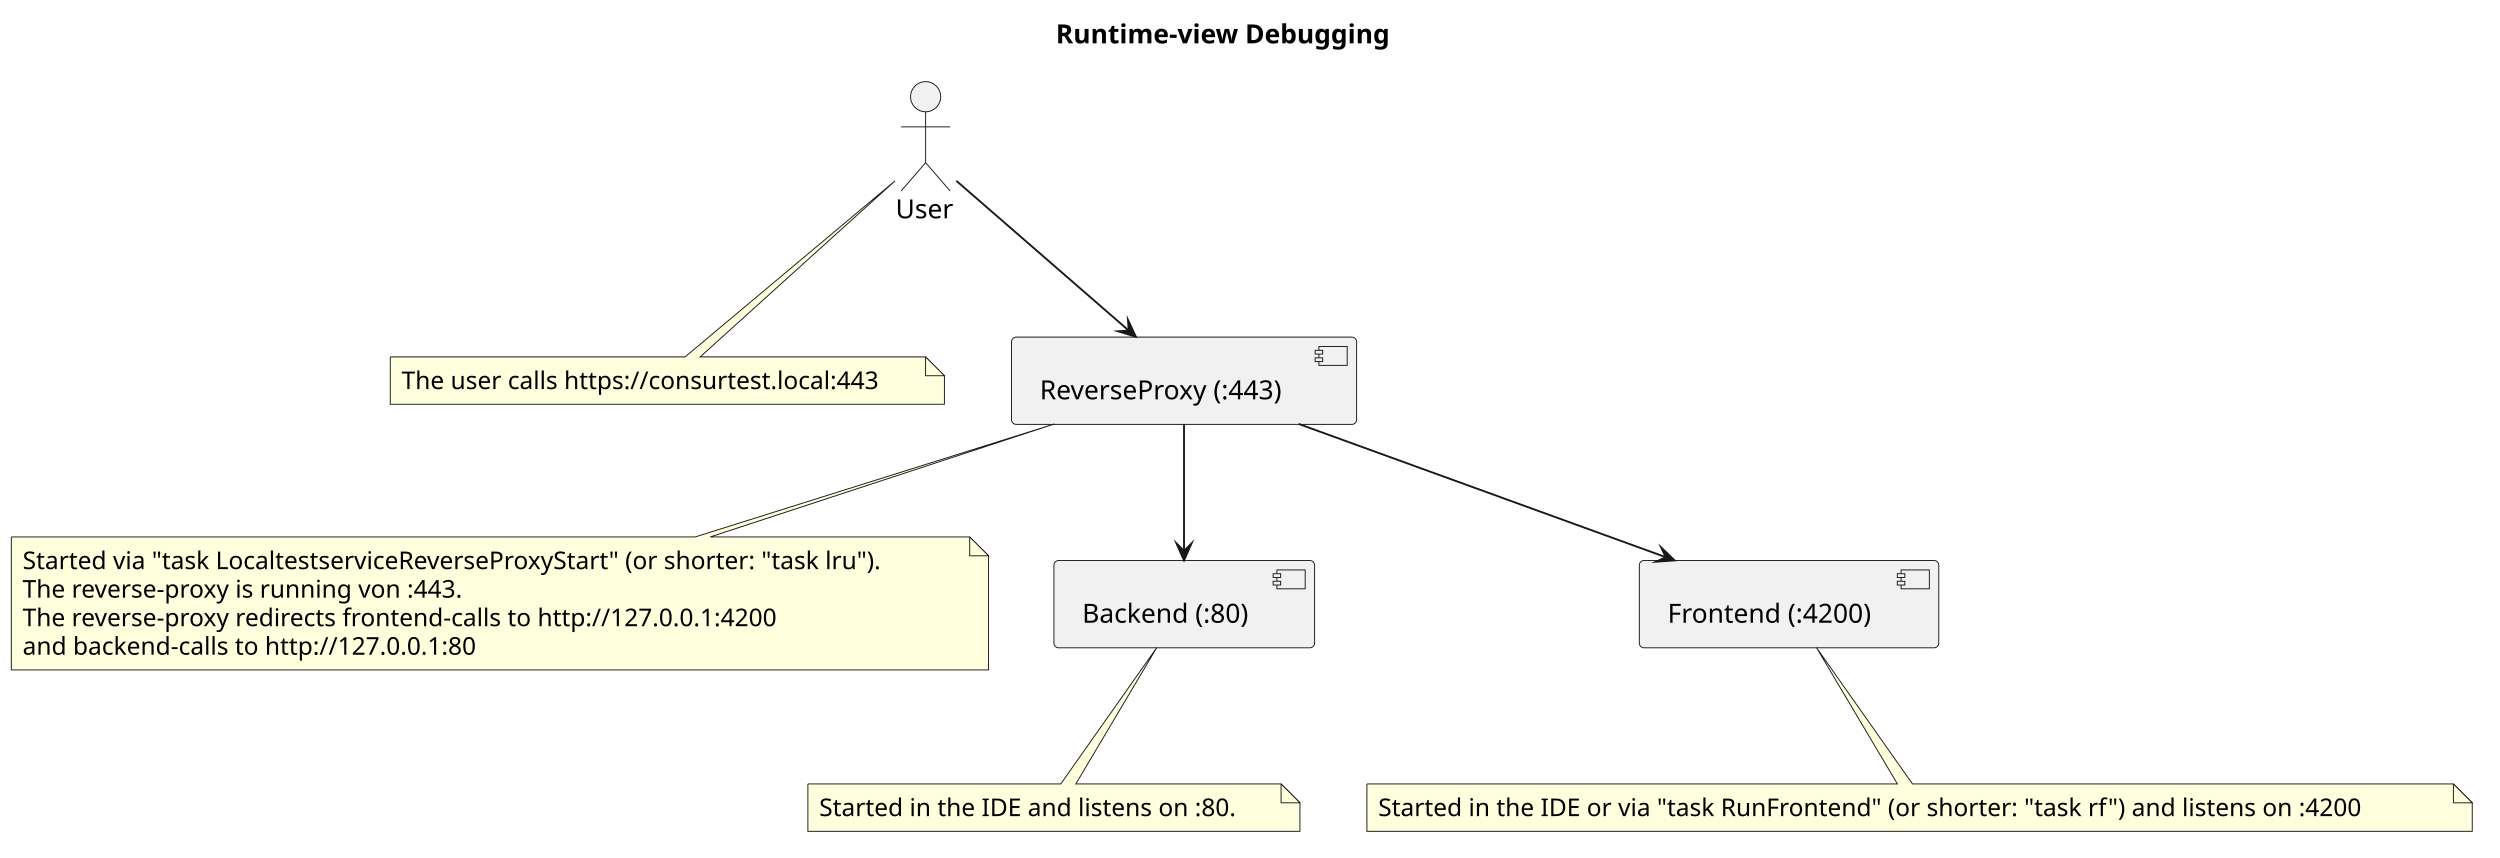
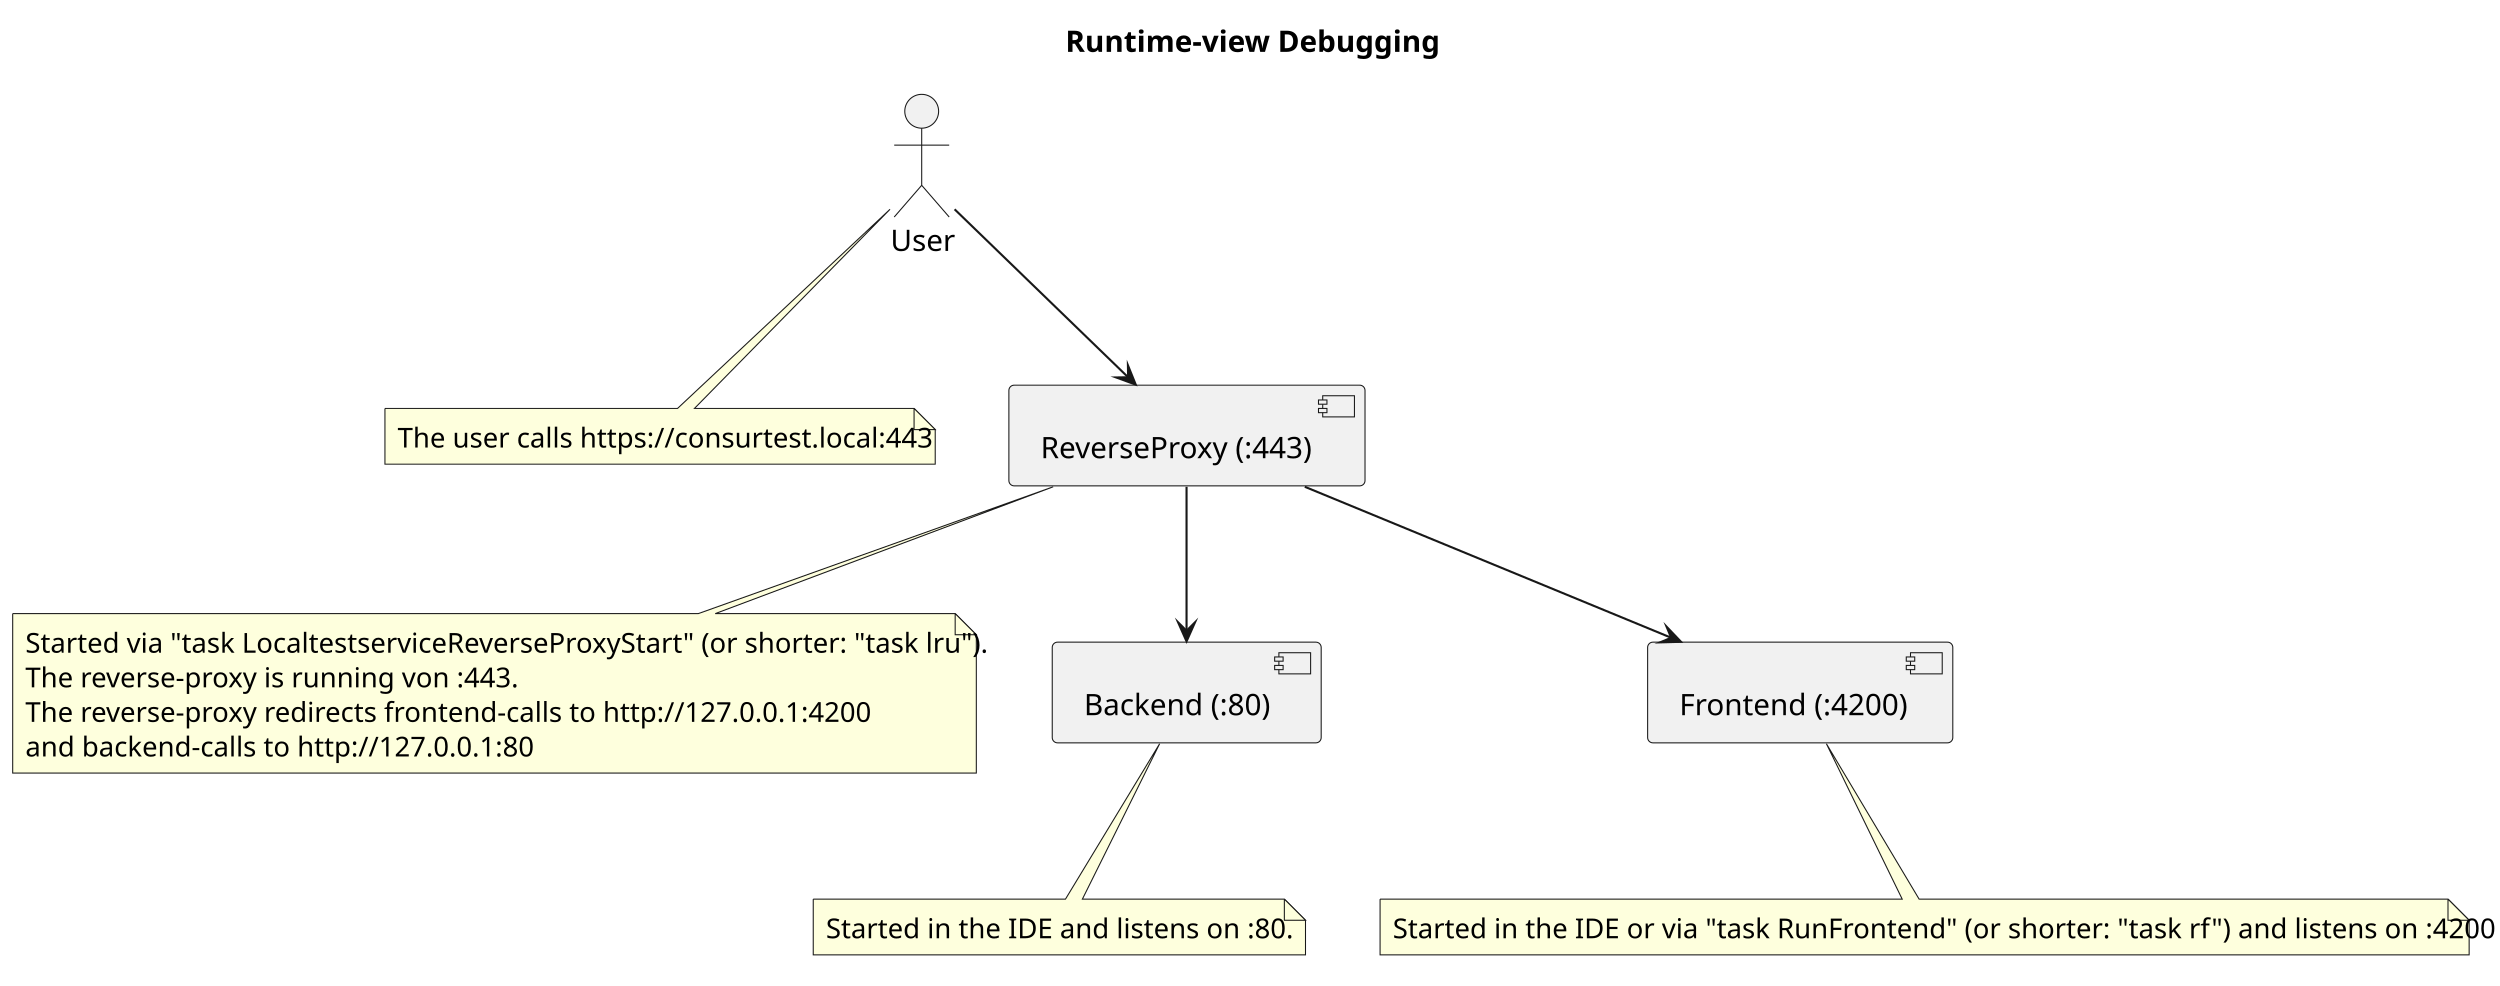
- <svg xmlns="http://www.w3.org/2000/svg" contentStyleType="text/css" data-diagram-type="DESCRIPTION" height="455px" preserveAspectRatio="none" style="width:1326px;height:455px;background:#FFFFFF;" version="1.1" viewBox="0 0 1326 455" width="1326px" zoomAndPan="magnify">
+ <svg xmlns="http://www.w3.org/2000/svg" contentStyleType="text/css" data-diagram-type="DESCRIPTION" height="466px" preserveAspectRatio="none" style="width:1182px;height:466px;background:#FFFFFF;" version="1.1" viewBox="0 0 1182 466" width="1182px" zoomAndPan="magnify">
  <defs />
  <g>
    <g class="title" data-source-line="1">
-       <text fill="#000000" font-family="sans-serif" font-size="14" font-weight="700" lengthAdjust="spacing" textLength="199.261" x="560.009" y="22.995">Runtime-view Debugging</text>
+       <text fill="#000000" font-family="sans-serif" font-size="14" font-weight="700" lengthAdjust="spacing" textLength="168" x="503.706" y="24.533">Runtime-view Debugging</text>
    </g>
    <g class="entity" data-qualified-name="user" data-source-line="3" id="ent0001">
-       <ellipse cx="490.955" cy="51.297" fill="#F1F1F1" rx="8" ry="8" style="stroke:#181818;stroke-width:0.5;" />
-       <path d="M490.955,59.297 L490.955,86.297 M477.955,67.297 L503.955,67.297 M490.955,86.297 L477.955,101.297 M490.955,86.297 L503.955,101.297" fill="none" style="stroke:#181818;stroke-width:0.5;" />
-       <text fill="#000000" font-family="sans-serif" font-size="14" lengthAdjust="spacing" textLength="31.91" x="475" y="115.792">User</text>
+       <ellipse cx="435.779" cy="52.609" fill="#F1F1F1" rx="8" ry="8" style="stroke:#181818;stroke-width:0.5;" />
+       <path d="M435.779,60.609 L435.779,87.609 M422.779,68.609 L448.779,68.609 M435.779,87.609 L422.779,102.609 M435.779,87.609 L448.779,102.609" fill="none" style="stroke:#181818;stroke-width:0.5;" />
+       <text fill="#000000" font-family="sans-serif" font-size="14" lengthAdjust="spacing" textLength="29.559" x="421" y="118.643">User</text>
    </g>
    <g class="entity" data-qualified-name="UserNote" data-source-line="5" id="ent0002">
-       <path d="M207,189.297 L207,214.43 A0,0 0 0 0 207,214.43 L500.918,214.43 A0,0 0 0 0 500.918,214.43 L500.918,199.297 L490.918,189.297 L371.37,189.297 L474.75,95.917 L363.37,189.297 L207,189.297 A0,0 0 0 0 207,189.297" fill="#FEFFDD" style="stroke:#181818;stroke-width:0.5;" />
-       <path d="M490.918,189.297 L490.918,199.297 L500.918,199.297 L490.918,189.297" fill="#FEFFDD" style="stroke:#181818;stroke-width:0.5;" />
-       <text fill="#000000" font-family="sans-serif" font-size="13" lengthAdjust="spacing" textLength="272.918" x="213" y="206.364">The user calls https://consurtest.local:443</text>
+       <path d="M182,193.109 L182,219.461 A0,0 0 0 0 182,219.461 L442.173,219.461 A0,0 0 0 0 442.173,219.461 L442.173,203.109 L432.173,193.109 L328.34,193.109 L420.8,98.949 L320.34,193.109 L182,193.109 A0,0 0 0 0 182,193.109" fill="#FEFFDD" style="stroke:#181818;stroke-width:0.5;" />
+       <path d="M432.173,193.109 L432.173,203.109 L442.173,203.109 L432.173,193.109" fill="#FEFFDD" style="stroke:#181818;stroke-width:0.5;" />
+       <text fill="#000000" font-family="sans-serif" font-size="13" lengthAdjust="spacing" textLength="239.173" x="188" y="211.605">The user calls https://consurtest.local:443</text>
    </g>
    <g class="entity" data-qualified-name="ReverseProxy" data-source-line="9" id="ent0004">
-       <rect fill="#F1F1F1" height="46.297" rx="2.5" ry="2.5" style="stroke:#181818;stroke-width:0.5;" width="183.049" x="536.5" y="178.797" />
-       <rect fill="#F1F1F1" height="10" style="stroke:#181818;stroke-width:0.5;" width="15" x="699.549" y="183.797" />
-       <rect fill="#F1F1F1" height="2" style="stroke:#181818;stroke-width:0.5;" width="4" x="697.549" y="185.797" />
-       <rect fill="#F1F1F1" height="2" style="stroke:#181818;stroke-width:0.5;" width="4" x="697.549" y="189.797" />
-       <text fill="#000000" font-family="sans-serif" font-size="14" lengthAdjust="spacing" textLength="143.049" x="551.5" y="211.792">ReverseProxy (:443)</text>
+       <rect fill="#F1F1F1" height="47.609" rx="2.5" ry="2.5" style="stroke:#181818;stroke-width:0.5;" width="168.379" x="477" y="182.109" />
+       <rect fill="#F1F1F1" height="10" style="stroke:#181818;stroke-width:0.5;" width="15" x="625.379" y="187.109" />
+       <rect fill="#F1F1F1" height="2" style="stroke:#181818;stroke-width:0.5;" width="4" x="623.379" y="189.109" />
+       <rect fill="#F1F1F1" height="2" style="stroke:#181818;stroke-width:0.5;" width="4" x="623.379" y="193.109" />
+       <text fill="#000000" font-family="sans-serif" font-size="14" lengthAdjust="spacing" textLength="128.379" x="492" y="216.643">ReverseProxy (:443)</text>
    </g>
    <g class="entity" data-qualified-name="ReverseProxyNote" data-source-line="11" id="ent0005">
-       <path d="M6,284.797 L6,355.328 A0,0 0 0 0 6,355.328 L524.326,355.328 A0,0 0 0 0 524.326,355.328 L524.326,294.797 L514.326,284.797 L376.68,284.797 L559.3,224.847 L368.68,284.797 L6,284.797 A0,0 0 0 0 6,284.797" fill="#FEFFDD" style="stroke:#181818;stroke-width:0.5;" />
-       <path d="M514.326,284.797 L514.326,294.797 L524.326,294.797 L514.326,284.797" fill="#FEFFDD" style="stroke:#181818;stroke-width:0.5;" />
-       <text fill="#000000" font-family="sans-serif" font-size="13" lengthAdjust="spacing" textLength="497.326" x="12" y="301.864">Started via "task LocaltestserviceReverseProxyStart" (or shorter: "task lru").</text>
-       <text fill="#000000" font-family="sans-serif" font-size="13" lengthAdjust="spacing" textLength="253.379" x="12" y="316.997">The reverse-proxy is running von :443.</text>
-       <text fill="#000000" font-family="sans-serif" font-size="13" lengthAdjust="spacing" textLength="435.049" x="12" y="332.129">The reverse-proxy redirects frontend-calls to http://127.0.0.1:4200</text>
-       <text fill="#000000" font-family="sans-serif" font-size="13" lengthAdjust="spacing" textLength="261.86" x="12" y="347.262">and backend-calls to http://127.0.0.1:80</text>
+       <path d="M6,290.109 L6,365.516 A0,0 0 0 0 6,365.516 L461.605,365.516 A0,0 0 0 0 461.605,365.516 L461.605,300.109 L451.605,290.109 L338.17,290.109 L497.95,230.149 L330.17,290.109 L6,290.109 A0,0 0 0 0 6,290.109" fill="#FEFFDD" style="stroke:#181818;stroke-width:0.5;" />
+       <path d="M451.605,290.109 L451.605,300.109 L461.605,300.109 L451.605,290.109" fill="#FEFFDD" style="stroke:#181818;stroke-width:0.5;" />
+       <text fill="#000000" font-family="sans-serif" font-size="13" lengthAdjust="spacing" textLength="434.605" x="12" y="308.604">Started via "task LocaltestserviceReverseProxyStart" (or shorter: "task lru").</text>
+       <text fill="#000000" font-family="sans-serif" font-size="13" lengthAdjust="spacing" textLength="222.555" x="12" y="324.956">The reverse-proxy is running von :443.</text>
+       <text fill="#000000" font-family="sans-serif" font-size="13" lengthAdjust="spacing" textLength="377.92" x="12" y="341.308">The reverse-proxy redirects frontend-calls to http://127.0.0.1:4200</text>
+       <text fill="#000000" font-family="sans-serif" font-size="13" lengthAdjust="spacing" textLength="227.659" x="12" y="357.659">and backend-calls to http://127.0.0.1:80</text>
    </g>
    <g class="entity" data-qualified-name="Backend" data-source-line="18" id="ent0007">
-       <rect fill="#F1F1F1" height="46.297" rx="2.5" ry="2.5" style="stroke:#181818;stroke-width:0.5;" width="138.267" x="559" y="297.297" />
-       <rect fill="#F1F1F1" height="10" style="stroke:#181818;stroke-width:0.5;" width="15" x="677.267" y="302.297" />
-       <rect fill="#F1F1F1" height="2" style="stroke:#181818;stroke-width:0.5;" width="4" x="675.267" y="304.297" />
-       <rect fill="#F1F1F1" height="2" style="stroke:#181818;stroke-width:0.5;" width="4" x="675.267" y="308.297" />
-       <text fill="#000000" font-family="sans-serif" font-size="14" lengthAdjust="spacing" textLength="98.267" x="574" y="330.292">Backend (:80)</text>
+       <rect fill="#F1F1F1" height="47.609" rx="2.5" ry="2.5" style="stroke:#181818;stroke-width:0.5;" width="127.158" x="497.5" y="303.609" />
+       <rect fill="#F1F1F1" height="10" style="stroke:#181818;stroke-width:0.5;" width="15" x="604.658" y="308.609" />
+       <rect fill="#F1F1F1" height="2" style="stroke:#181818;stroke-width:0.5;" width="4" x="602.658" y="310.609" />
+       <rect fill="#F1F1F1" height="2" style="stroke:#181818;stroke-width:0.5;" width="4" x="602.658" y="314.609" />
+       <text fill="#000000" font-family="sans-serif" font-size="14" lengthAdjust="spacing" textLength="87.158" x="512.5" y="338.143">Backend (:80)</text>
    </g>
    <g class="entity" data-qualified-name="BackendNote" data-source-line="20" id="ent0008">
-       <path d="M428.5,415.797 L428.5,440.93 A0,0 0 0 0 428.5,440.93 L689.486,440.93 A0,0 0 0 0 689.486,440.93 L689.486,425.797 L679.486,415.797 L570.62,415.797 L613.54,343.517 L562.62,415.797 L428.5,415.797 A0,0 0 0 0 428.5,415.797" fill="#FEFFDD" style="stroke:#181818;stroke-width:0.5;" />
-       <path d="M679.486,415.797 L679.486,425.797 L689.486,425.797 L679.486,415.797" fill="#FEFFDD" style="stroke:#181818;stroke-width:0.5;" />
-       <text fill="#000000" font-family="sans-serif" font-size="13" lengthAdjust="spacing" textLength="239.986" x="434.5" y="432.864">Started in the IDE and listens on :80.</text>
+       <path d="M384.5,425.109 L384.5,451.461 A0,0 0 0 0 384.5,451.461 L617.239,451.461 A0,0 0 0 0 617.239,451.461 L617.239,435.109 L607.239,425.109 L511.75,425.109 L548.28,351.619 L503.75,425.109 L384.5,425.109 A0,0 0 0 0 384.5,425.109" fill="#FEFFDD" style="stroke:#181818;stroke-width:0.5;" />
+       <path d="M607.239,425.109 L607.239,435.109 L617.239,435.109 L607.239,425.109" fill="#FEFFDD" style="stroke:#181818;stroke-width:0.5;" />
+       <text fill="#000000" font-family="sans-serif" font-size="13" lengthAdjust="spacing" textLength="211.739" x="390.5" y="443.604">Started in the IDE and listens on :80.</text>
    </g>
    <g class="entity" data-qualified-name="Frontend" data-source-line="24" id="ent0010">
-       <rect fill="#F1F1F1" height="46.297" rx="2.5" ry="2.5" style="stroke:#181818;stroke-width:0.5;" width="158.829" x="869.5" y="297.297" />
-       <rect fill="#F1F1F1" height="10" style="stroke:#181818;stroke-width:0.5;" width="15" x="1008.329" y="302.297" />
-       <rect fill="#F1F1F1" height="2" style="stroke:#181818;stroke-width:0.5;" width="4" x="1006.329" y="304.297" />
-       <rect fill="#F1F1F1" height="2" style="stroke:#181818;stroke-width:0.5;" width="4" x="1006.329" y="308.297" />
-       <text fill="#000000" font-family="sans-serif" font-size="14" lengthAdjust="spacing" textLength="118.829" x="884.5" y="330.292">Frontend (:4200)</text>
+       <rect fill="#F1F1F1" height="47.609" rx="2.5" ry="2.5" style="stroke:#181818;stroke-width:0.5;" width="144.282" x="779" y="303.609" />
+       <rect fill="#F1F1F1" height="10" style="stroke:#181818;stroke-width:0.5;" width="15" x="903.282" y="308.609" />
+       <rect fill="#F1F1F1" height="2" style="stroke:#181818;stroke-width:0.5;" width="4" x="901.282" y="310.609" />
+       <rect fill="#F1F1F1" height="2" style="stroke:#181818;stroke-width:0.5;" width="4" x="901.282" y="314.609" />
+       <text fill="#000000" font-family="sans-serif" font-size="14" lengthAdjust="spacing" textLength="104.282" x="794" y="338.143">Frontend (:4200)</text>
    </g>
    <g class="entity" data-qualified-name="FrontendNote" data-source-line="26" id="ent0011">
-       <path d="M725,415.797 L725,440.93 A0,0 0 0 0 725,440.93 L1311.278,440.93 A0,0 0 0 0 1311.278,440.93 L1311.278,425.797 L1301.278,415.797 L1014.38,415.797 L963.46,343.517 L1006.38,415.797 L725,415.797 A0,0 0 0 0 725,415.797" fill="#FEFFDD" style="stroke:#181818;stroke-width:0.5;" />
-       <path d="M1301.278,415.797 L1301.278,425.797 L1311.278,425.797 L1301.278,415.797" fill="#FEFFDD" style="stroke:#181818;stroke-width:0.5;" />
-       <text fill="#000000" font-family="sans-serif" font-size="13" lengthAdjust="spacing" textLength="565.278" x="731" y="432.864">Started in the IDE or via "task RunFrontend" (or shorter: "task rf") and listens on :4200</text>
+       <path d="M652.5,425.109 L652.5,451.461 A0,0 0 0 0 652.5,451.461 L1167.411,451.461 A0,0 0 0 0 1167.411,451.461 L1167.411,435.109 L1157.411,425.109 L907.36,425.109 L863.51,351.619 L899.36,425.109 L652.5,425.109 A0,0 0 0 0 652.5,425.109" fill="#FEFFDD" style="stroke:#181818;stroke-width:0.5;" />
+       <path d="M1157.411,425.109 L1157.411,435.109 L1167.411,435.109 L1157.411,425.109" fill="#FEFFDD" style="stroke:#181818;stroke-width:0.5;" />
+       <text fill="#000000" font-family="sans-serif" font-size="13" lengthAdjust="spacing" textLength="493.911" x="658.5" y="443.604">Started in the IDE or via "task RunFrontend" (or shorter: "task rf") and listens on :4200</text>
    </g>
    <g class="link" data-entity-1="ent0001" data-entity-2="ent0004" data-link-type="dependency" data-source-line="30" id="lnk13">
-       <path d="M507.25,95.917 C530.79,116.357 570.795,151.109 598.675,175.319" fill="none" id="user-to-ReverseProxy" style="stroke:#181818;stroke-width:1;" />
-       <polygon fill="#181818" points="602.45,178.597,598.277,169.676,598.675,175.319,593.032,175.716,602.45,178.597" style="stroke:#181818;stroke-width:1;stroke-linejoin:miter;stroke-miterlimit:10;" />
+       <path d="M451.33,98.949 C472.71,119.649 508.118,153.911 533.378,178.371" fill="none" id="user-to-ReverseProxy" style="stroke:#181818;stroke-width:1;" />
+       <polygon fill="#181818" points="536.97,181.849,533.287,172.715,533.378,178.371,527.722,178.462,536.97,181.849" style="stroke:#181818;stroke-width:1;stroke-linejoin:miter;stroke-miterlimit:10;" />
    </g>
    <g class="link" data-entity-1="ent0004" data-entity-2="ent0007" data-link-type="dependency" data-source-line="31" id="lnk14">
-       <path d="M628,224.987 C628,245.717 628,271.487 628,292.197" fill="none" id="ReverseProxy-to-Backend" style="stroke:#181818;stroke-width:1;" />
-       <polygon fill="#181818" points="628,297.197,632,288.197,628,292.197,624,288.197,628,297.197" style="stroke:#181818;stroke-width:1;stroke-linejoin:miter;stroke-miterlimit:10;" />
+       <path d="M561,230.149 C561,251.179 561,277.099 561,298.229" fill="none" id="ReverseProxy-to-Backend" style="stroke:#181818;stroke-width:1;" />
+       <polygon fill="#181818" points="561,303.229,565,294.229,561,298.229,557,294.229,561,303.229" style="stroke:#181818;stroke-width:1;stroke-linejoin:miter;stroke-miterlimit:10;" />
    </g>
    <g class="link" data-entity-1="ent0004" data-entity-2="ent0010" data-link-type="dependency" data-source-line="32" id="lnk15">
-       <path d="M688.76,224.847 C745.92,245.597 826.35,274.781 883.52,295.531" fill="none" id="ReverseProxy-to-Frontend" style="stroke:#181818;stroke-width:1;" />
-       <polygon fill="#181818" points="888.22,297.237,881.125,290.406,883.52,295.531,878.395,297.926,888.22,297.237" style="stroke:#181818;stroke-width:1;stroke-linejoin:miter;stroke-miterlimit:10;" />
+       <path d="M616.91,230.149 C668.1,251.239 738.847,280.394 790.137,301.534" fill="none" id="ReverseProxy-to-Frontend" style="stroke:#181818;stroke-width:1;" />
+       <polygon fill="#181818" points="794.76,303.439,787.963,296.312,790.137,301.534,784.915,303.708,794.76,303.439" style="stroke:#181818;stroke-width:1;stroke-linejoin:miter;stroke-miterlimit:10;" />
    </g>
  </g>
</svg>
